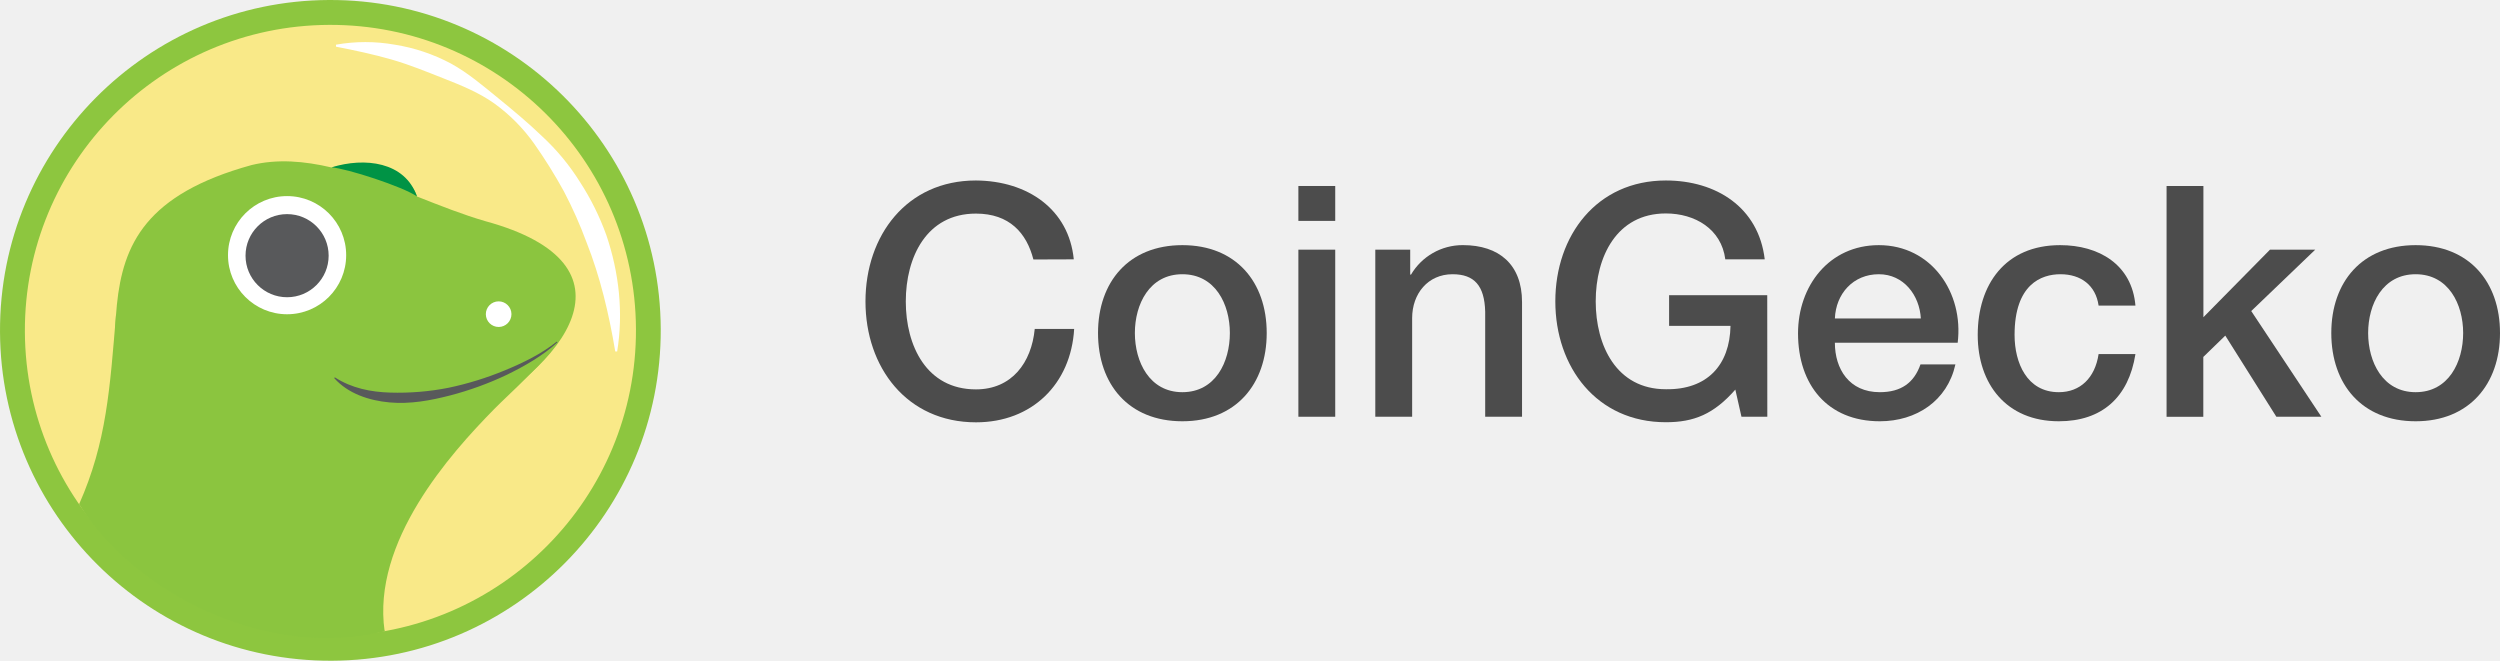
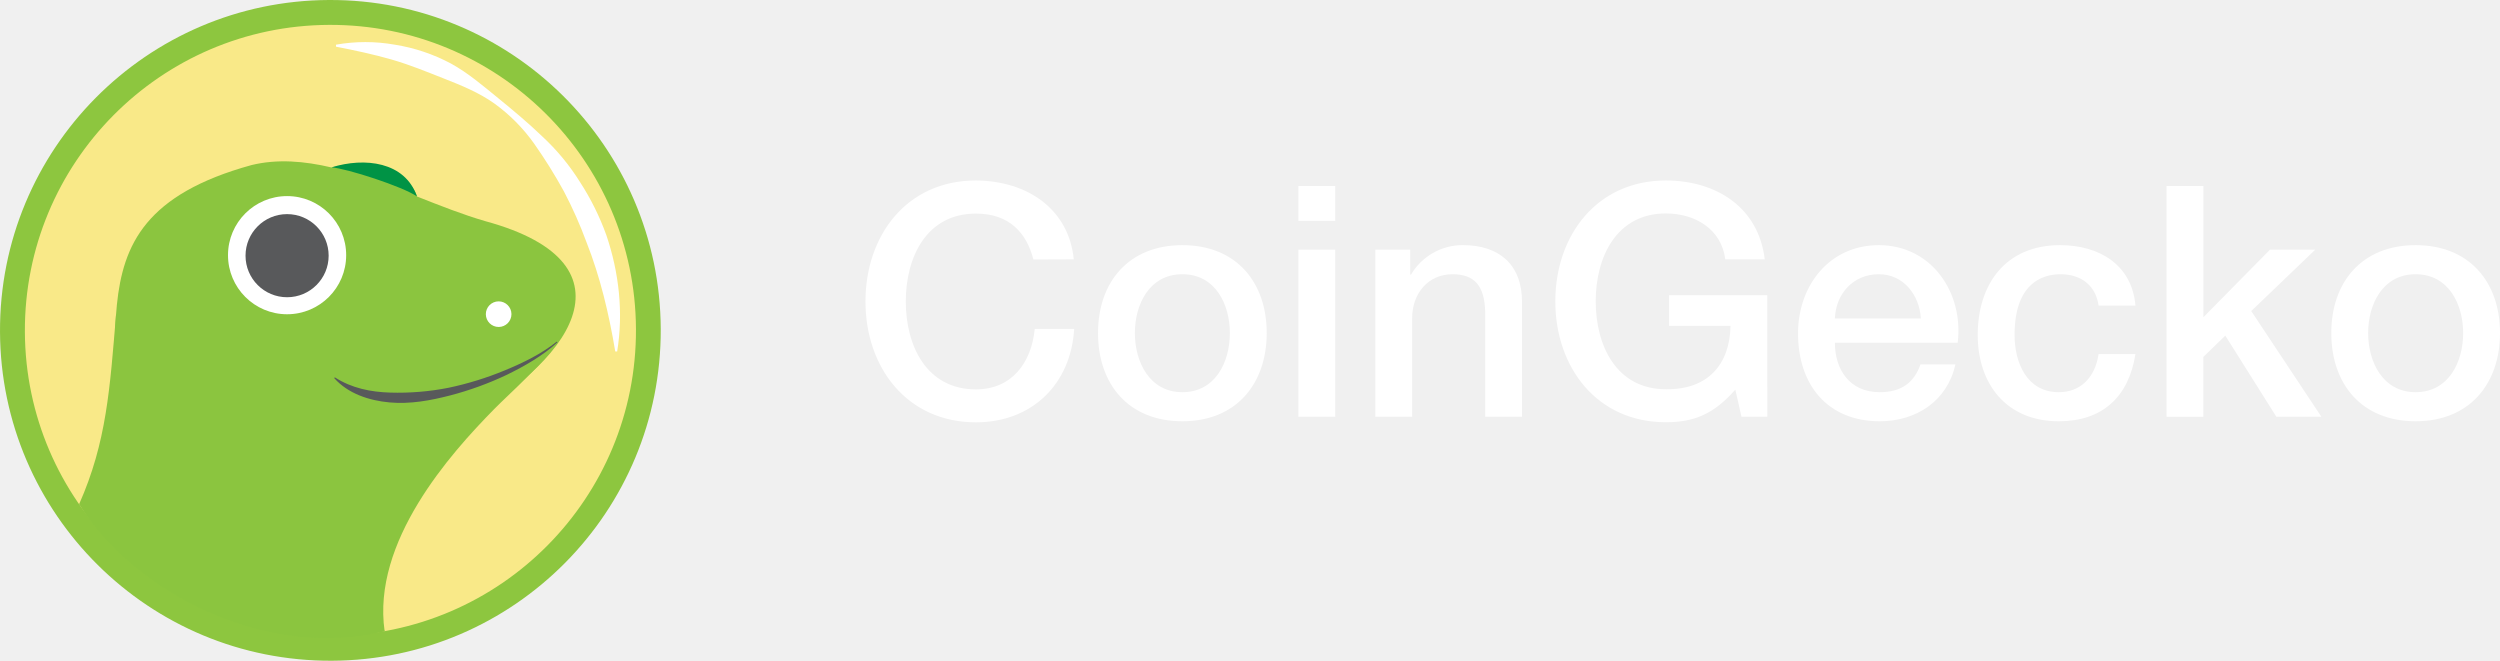
<svg xmlns="http://www.w3.org/2000/svg" viewBox="0 0 1044.28 276.04">
  <defs>
-     <style>.cls-1{fill:#4c4c4c;}.cls-2{fill:#8dc63f;}.cls-3{fill:#f9e988;}.cls-4{fill:#fff;}.cls-5{fill:#8bc53f;}.cls-6{fill:#009345;}.cls-7{fill:#58595b;}</style>
+     <style>.cls-1{fill:white;}.cls-2{fill:#8dc63f;}.cls-3{fill:#f9e988;}.cls-4{fill:#fff;}.cls-5{fill:#8bc53f;}.cls-6{fill:#009345;}.cls-7{fill:#58595b;}</style>
  </defs>
  <g id="Coin_Gecko_Vector_Text" data-name="Coin Gecko Vector Text">
    <path class="cls-1" d="M465.66,154c-2.84-11.07-10-19.17-24-19.17-20.66,0-29.3,18.22-29.3,36.71s8.64,36.72,29.3,36.72c15,0,23.22-11.2,24.56-25.24h16.47c-1.35,23.08-17.68,39-41,39-28.89,0-46.17-22.95-46.17-50.49S412.74,121,441.63,121c21.73.13,38.87,12.15,40.9,32.94Z" transform="translate(-34 -45.61)" />
    <path class="cls-1" d="M492.66,184.72c0-21.33,12.82-36.71,35.23-36.71s35.23,15.38,35.23,36.71-12.82,36.86-35.23,36.86S492.66,206.19,492.66,184.72Zm55.07,0c0-12-6.07-24.56-19.84-24.56s-19.84,12.55-19.84,24.56,6.07,24.71,19.84,24.71S547.73,196.87,547.73,184.72Z" transform="translate(-34 -45.61)" />
    <path class="cls-1" d="M576.35,123.3h15.39v14.58H576.35Zm0,26.6h15.39v69.79H576.35Z" transform="translate(-34 -45.61)" />
    <path class="cls-1" d="M608.48,149.9h14.58v10.26l.27.27A25,25,0,0,1,645.07,148c15.12,0,24.7,8.1,24.7,23.75v47.93H654.38V175.81c-.27-10.93-4.59-15.65-13.63-15.65-10.26,0-16.88,8.09-16.88,18.35v41.18H608.48Z" transform="translate(-34 -45.61)" />
    <path class="cls-1" d="M772.23,219.69h-10.8l-2.56-11.34c-9,10.26-17.28,13.63-29,13.63C701,222,683.68,199,683.68,171.49S701,121,729.85,121c21,0,38.74,11.2,41.3,32.94H754.68c-1.62-12.69-12.68-19.17-24.83-19.17-20.66,0-29.3,18.22-29.3,36.71s8.64,36.72,29.3,36.72c17.27.27,26.72-10.12,27-26.46H731.2V168.93h41Z" transform="translate(-34 -45.61)" />
    <path class="cls-1" d="M800.45,188.77c0,10.94,5.94,20.66,18.76,20.66,8.91,0,14.31-3.92,17-11.61H850.8c-3.37,15.25-16.33,23.76-31.59,23.76-21.86,0-34.15-15.26-34.15-36.72,0-19.85,13-36.85,33.75-36.85,22,0,35.5,19.84,32.94,40.76Zm35.91-10.12c-.54-9.72-7.16-18.49-17.55-18.49-10.67,0-17.95,8.09-18.36,18.49Z" transform="translate(-34 -45.61)" />
    <path class="cls-1" d="M910.61,173.25c-1.22-8.51-7.43-13.09-15.93-13.09-8,0-19.17,4.18-19.17,25.37,0,11.61,5.13,23.9,18.49,23.9,8.91,0,15.12-5.94,16.61-15.93H926c-2.84,18.09-14,28.08-32,28.08-21.87,0-33.88-15.53-33.88-36.05,0-21.06,11.48-37.52,34.42-37.52,16.2,0,30,8.1,31.46,25.24Z" transform="translate(-34 -45.61)" />
    <path class="cls-1" d="M939,123.3h15.39v54.81l27.81-28.21h18.9l-26.73,25.64,29.29,44.15H984.86L963.53,185.8l-9.18,8.91v25H939Z" transform="translate(-34 -45.61)" />
    <path class="cls-1" d="M1007.81,184.72c0-21.33,12.82-36.71,35.23-36.71s35.24,15.38,35.24,36.71-12.83,36.86-35.24,36.86S1007.81,206.19,1007.81,184.72Zm55.08,0c0-12-6.08-24.56-19.85-24.56s-19.84,12.55-19.84,24.56,6.07,24.71,19.84,24.71S1062.89,196.87,1062.89,184.72Z" transform="translate(-34 -45.61)" />
  </g>
  <g id="Coin_Gecko_AI" data-name="Coin Gecko AI">
    <path class="cls-2" d="M310,183A138,138,0,1,1,171.4,45.61,138,138,0,0,1,310,183Z" transform="translate(-34 -45.61)" />
    <path class="cls-3" d="M299.65,183.05A127.63,127.63,0,1,1,171.45,56,127.64,127.64,0,0,1,299.65,183.05Z" transform="translate(-34 -45.61)" />
    <path class="cls-4" d="M174.35,64.27a70.18,70.18,0,0,1,24.53,0,74.66,74.66,0,0,1,23.43,7.85c7.28,4,13.57,9.43,19.83,14.52s12.49,10.3,18.42,16a93.38,93.38,0,0,1,15.71,19,108.07,108.07,0,0,1,11,22.17c5.33,15.66,7.18,32.53,4.52,48.62H291c-2.67-15.95-6.29-31.15-12-45.61a178,178,0,0,0-9.44-21.25,208.8,208.8,0,0,0-12.42-19.93,72.3,72.3,0,0,0-16.64-16.8c-6.48-4.62-13.93-7.61-21.14-10.45S205,72.61,197.48,70.45s-15.16-3.78-23.14-5.35Z" transform="translate(-34 -45.61)" />
    <path class="cls-5" d="M236.74,138c-9.26-2.68-18.86-6.48-28.58-10.32-.56-2.44-2.72-5.48-7.09-9.19-6.35-5.51-18.28-5.37-28.59-2.93-11.38-2.68-22.62-3.63-33.41-1-88.25,24.31-38.21,83.62-70.61,143.24,4.61,9.78,54.3,66.84,126.2,51.53,0,0-24.59-59.09,30.9-87.45C270.57,198.79,303.09,156.07,236.74,138Z" transform="translate(-34 -45.61)" />
    <path class="cls-4" d="M247.64,176.81a5.35,5.35,0,1,1-5.38-5.32A5.36,5.36,0,0,1,247.64,176.81Z" transform="translate(-34 -45.61)" />
    <path class="cls-6" d="M172.48,115.52c6.43.46,29.68,8,35.68,12.12-5-14.5-21.83-16.43-35.68-12.12Z" transform="translate(-34 -45.61)" />
    <path class="cls-4" d="M178.6,152.19a24.68,24.68,0,1,1-24.68-24.67A24.67,24.67,0,0,1,178.6,152.19Z" transform="translate(-34 -45.61)" />
    <path class="cls-7" d="M171.28,152.41a17.36,17.36,0,1,1-17.36-17.36A17.36,17.36,0,0,1,171.28,152.41Z" transform="translate(-34 -45.61)" />
    <path class="cls-5" d="M267.63,187.69c-20,14.09-42.74,24.78-75,24.78-15.1,0-18.16-16-28.14-8.18-5.15,4.06-23.31,13.14-37.72,12.45S89,207.6,82.49,176.84c-2.58,30.76-3.9,53.42-15.45,79.39,23,36.83,77.84,65.24,127.62,53-5.35-37.35,27.29-73.93,45.68-92.65,7-7.09,20.3-18.66,27.29-28.91Z" transform="translate(-34 -45.61)" />
    <path class="cls-7" d="M266.85,188.61c-6.21,5.66-13.6,9.85-21.12,13.55a134.24,134.24,0,0,1-23.7,8.63c-8.16,2.11-16.67,3.7-25.29,2.92S179.31,210,173.6,203.54l.27-.31c7,4.54,15.08,6.14,23.12,6.37a108.57,108.57,0,0,0,24.3-2,132.34,132.34,0,0,0,23.61-7.3c7.63-3.15,15.18-6.8,21.68-12Z" transform="translate(-34 -45.61)" />
  </g>
</svg>
